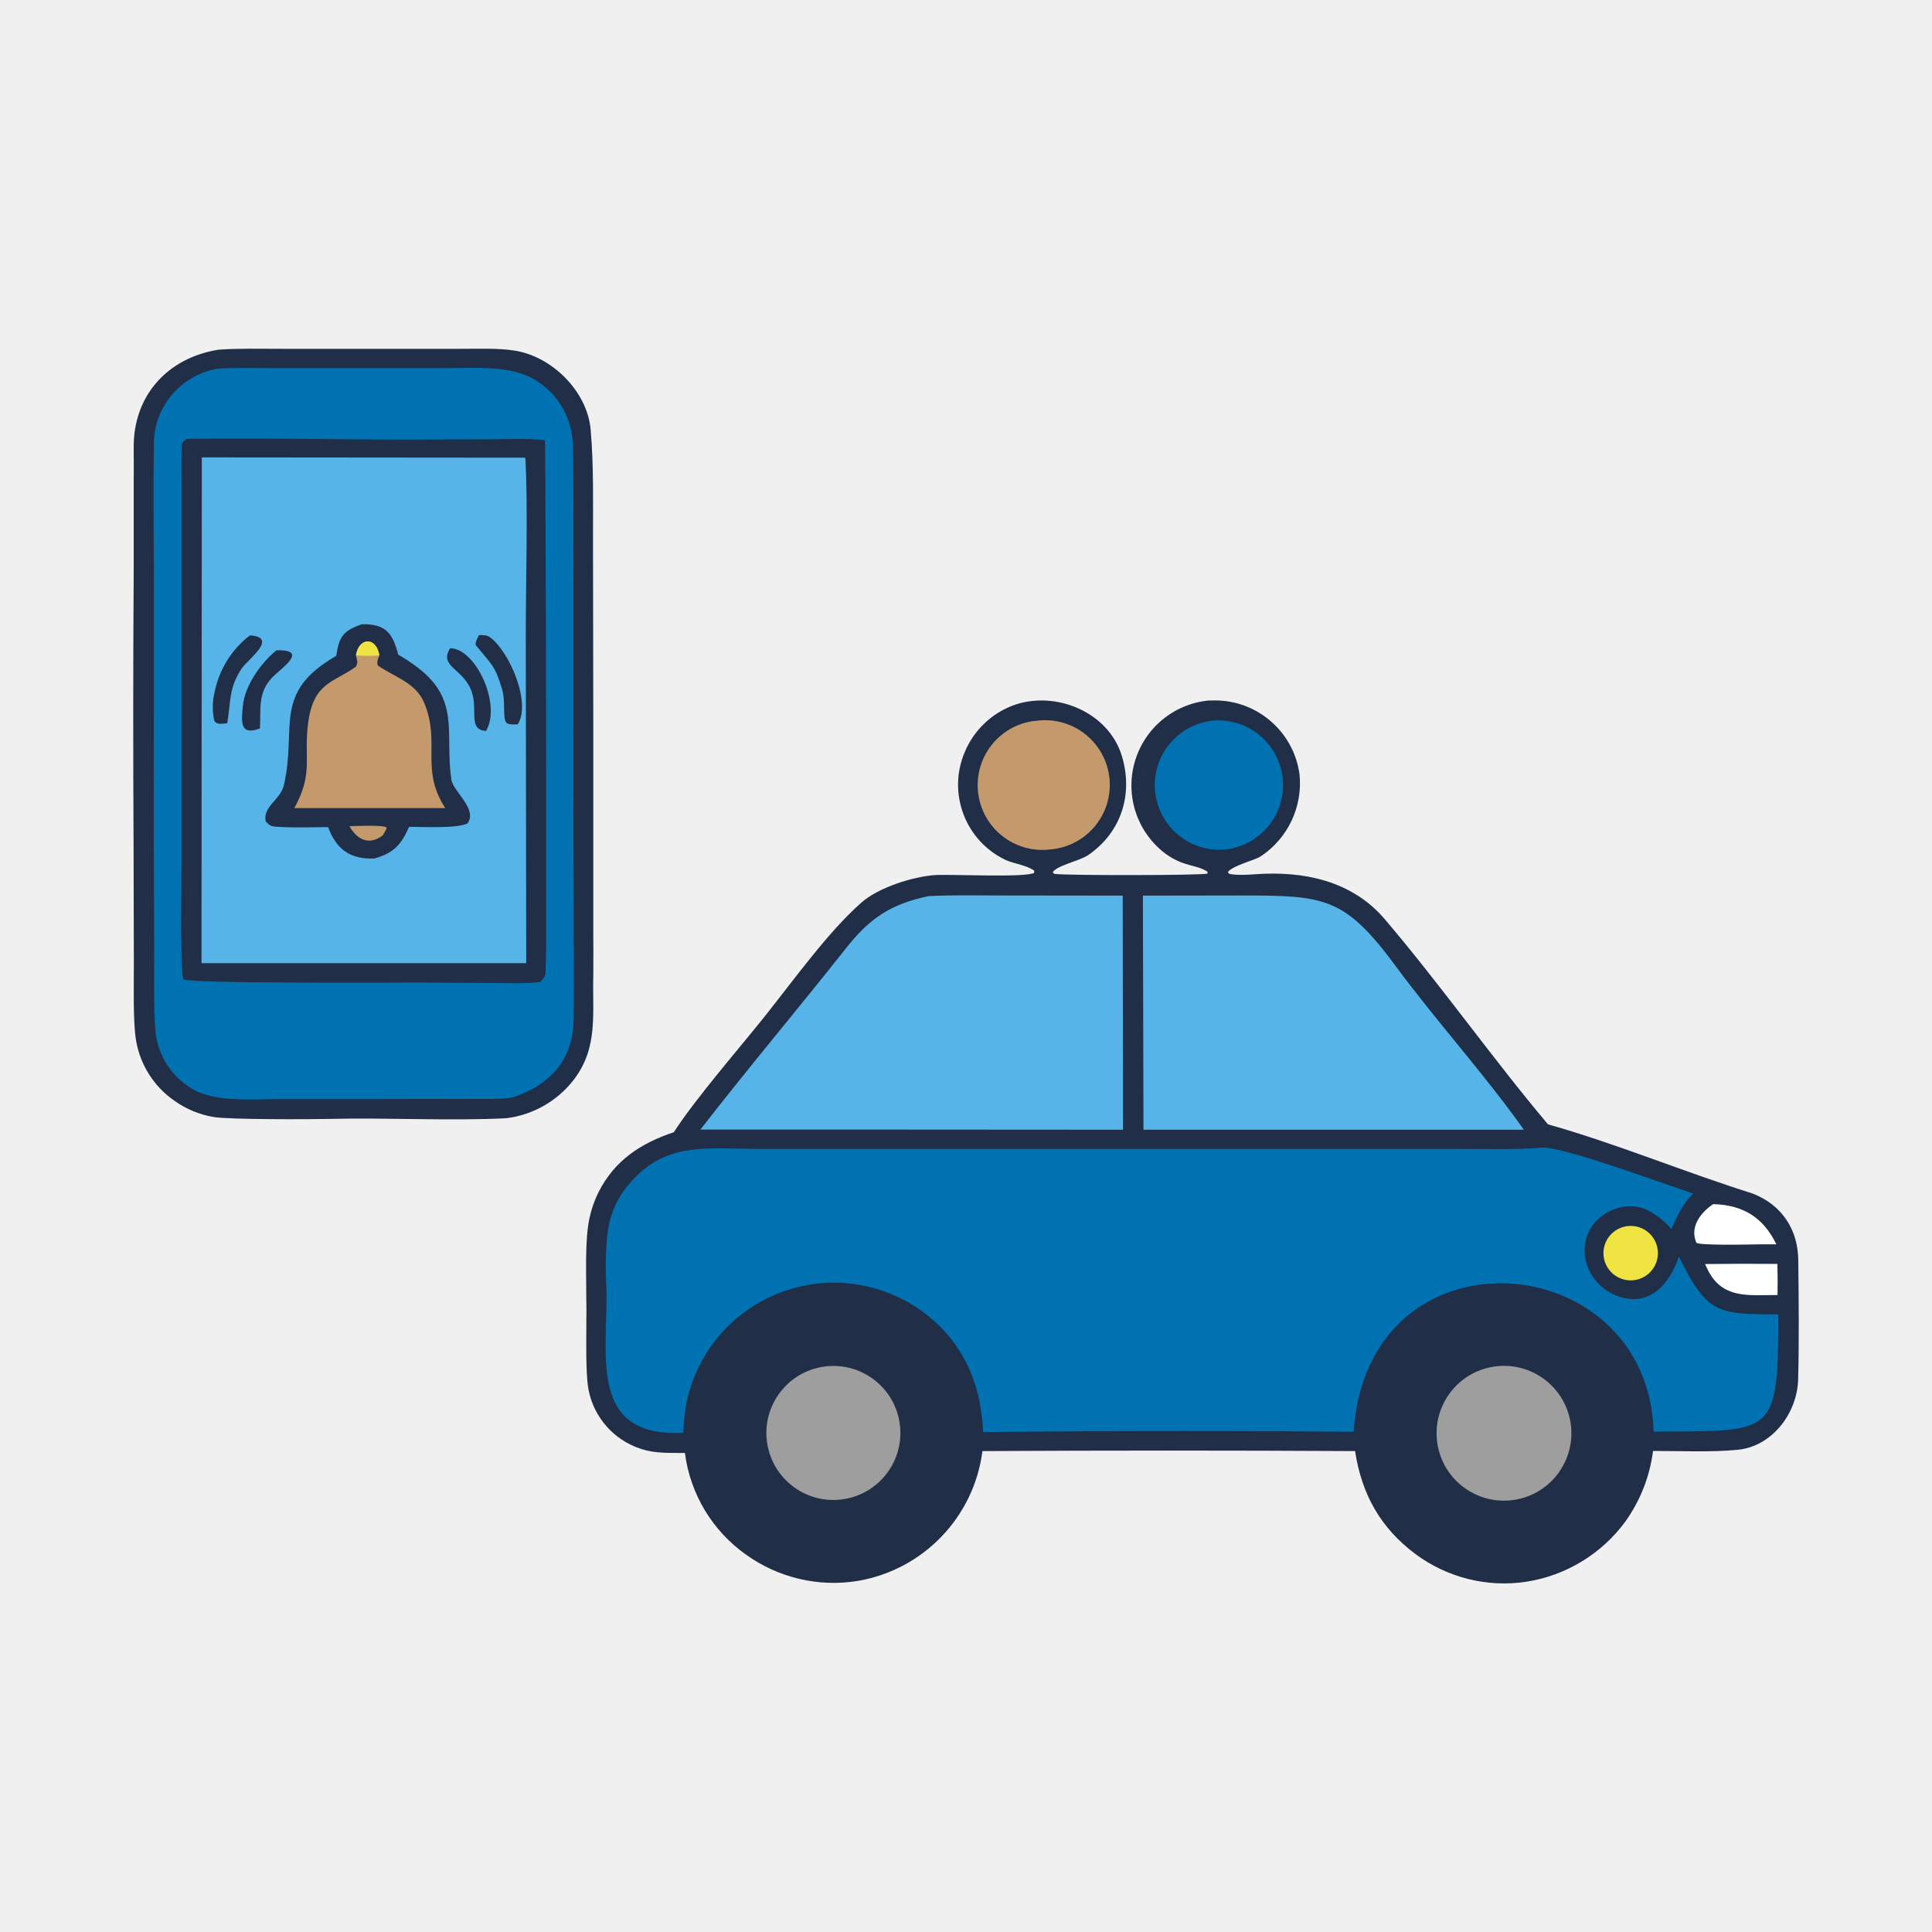
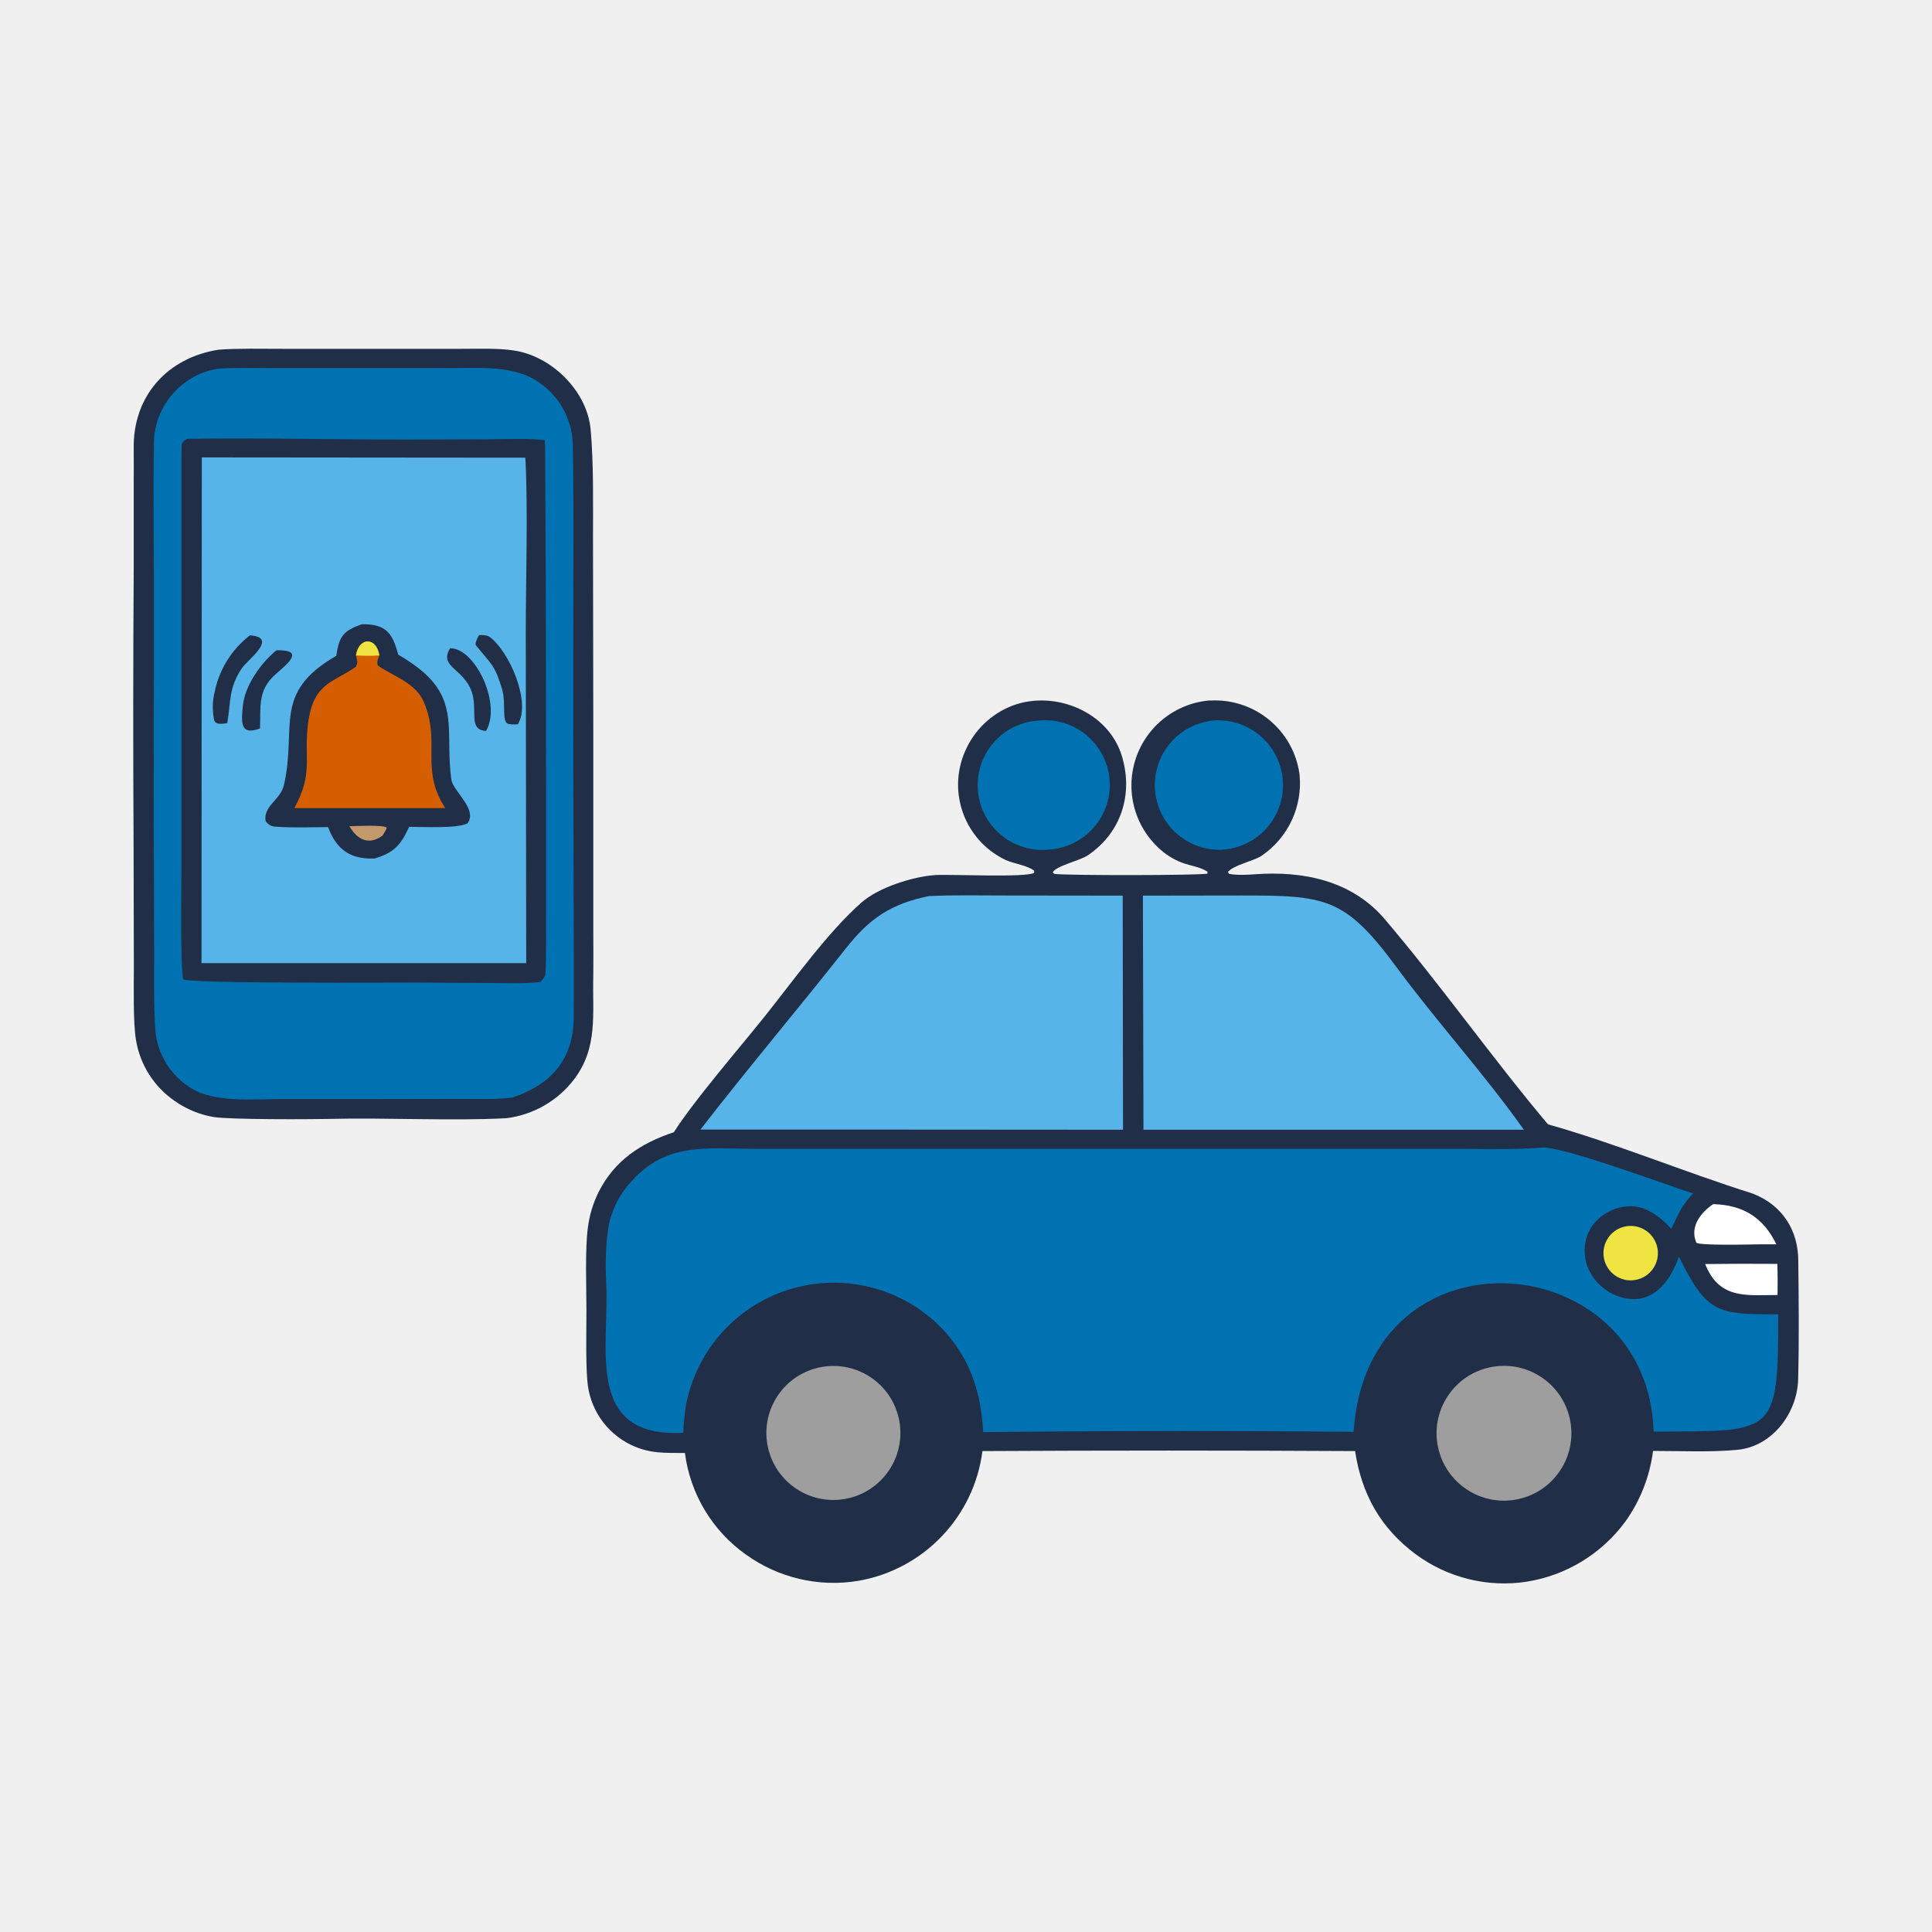
<svg xmlns="http://www.w3.org/2000/svg" width="512" height="512" viewBox="362.9 430 1322.1 1322.1">
  <path fill="#202F47" d="M1191 909.4a58.4 58.4 0 0 1 61.2 50.6 60 60 0 0 1-26.1 55.7c-4.5 3.2-19.3 6.3-23 11.1l1 1.2c4.7 1 12.3.7 17.2.3 33.3-2.5 66.7 4.2 89.3 30.8 38.6 45.4 73.3 94.8 111.6 140.3 46.2 13 94 32.9 140.2 47.4 20.3 8 31 25 31.1 46 .3 26.6.6 54.9-.1 81.3-.7 23-17.7 45.6-41.2 48-18 1.8-39.7.8-58.1.8a106 106 0 0 1-19 48.4 104 104 0 0 1-67.6 41.1c-26.7 4.1-54-2.7-75.8-18.8-24.2-18-37-41.2-41.5-70.6q-127.5-.7-255 0a103.5 103.5 0 0 1-85 88.8c-26.9 4.5-54.5-2-76.6-17.8a101 101 0 0 1-42-69.7c-14-.1-24.1.6-37-5.6a53 53 0 0 1-29.8-44.3c-1.1-11.8-.6-35.2-.6-47.8 0-15.8-1-42 1-56.6a76 76 0 0 1 7.3-24.2c11-21.8 29-33.5 51.5-41 14.7-22.8 44.1-56.6 62-79 19.5-24.4 43.5-58 66.2-78 11.6-10.4 35.4-18 51-19 11-.6 61.8 1.9 67.4-1.5v-1.5c-5-3.7-13.3-4.6-19.3-7.2a57 57 0 0 1-28.1-74.2 58 58 0 0 1 33-31.7c28.9-10.5 65.2 4.4 74.4 34.6 7.9 26.1-.3 52.3-23.1 67.9-6.2 4.1-21.9 7.2-24.2 11.8l1.1 1c7.3 1.2 101.7 1.1 104.8-.2v-1.3c-8.5-5.3-15.7-3-28.6-12.2a58.4 58.4 0 0 1 30.3-105" />
  <path fill="#0072B2" d="M1417.5 1215.4c12.2-2 86.1 25.6 104 31.3-8 8.5-9.9 13.8-14.9 24.3a54 54 0 0 0-15.4-12.4c-14.6-8-34.8 0-41.4 15a31 31 0 0 0 0 24.5c3.9 8.7 11 15.5 20 18.8 22 8 35.5-8.1 42-27 19 38.5 25.7 39.7 68 39.5 0 84.4-2.8 79.6-85.3 80.3-3.8-127.7-195.8-142.9-205.3.1q-116.2-1.1-232.3 0l-21.2.2c-1.4-26-8-47.8-25.4-67.9a103 103 0 0 0-178.1 50.2q-1.4 9-1.7 18.2c-68 3.5-50.4-58-52.8-103-.6-12.1-.4-31.4 2.7-42.9q3.7-13.4 12.6-23.9c24.7-29.5 52.4-24.6 86.8-24.5h480.9c16.9 0 40.4.6 56.8-.8" />
  <path fill="#56B4E9" d="M998.6 1043.2c16-.8 34.5-.4 50.8-.4l81.8.1.2 160.2-153.9-.1H842.2c32.3-41.7 66.6-82.3 99.3-123.7 16.5-21 31-30.7 57-36.1M1145 1042.9l67.1-.1c57.6 0 71 .9 106.4 49 27.3 37 60.3 73.3 87.2 111.3h-260.3z" />
  <path fill="#9E9E9E" d="M1382.9 1365.6a46.1 46.1 0 1 1 18.4 90.4 46.1 46.1 0 0 1-18.4-90.4M924.4 1365.6a45.8 45.8 0 1 1 17.6 90 45.8 45.8 0 0 1-17.6-90" />
-   <path fill="#C49A6C" d="M1071 923.4a44.3 44.3 0 1 1 10.5 87.9 44.3 44.3 0 0 1-10.5-88" />
+   <path fill="#0072B2" d="M1071 923.4a44.3 44.3 0 1 1 10.5 87.9 44.3 44.3 0 0 1-10.5-88" />
  <path fill="#0072B2" d="M1190.3 923.4a44.3 44.3 0 1 1 8.4 88.1 44.3 44.3 0 0 1-8.4-88" />
  <path fill="#FFF" d="M1535.3 1254c20.6.6 34.3 9.2 43.2 27.5h-11.2c-5.5.1-42.6 1-43.6-1.2-4.7-11 3.4-20.9 11.6-26.3" />
  <path fill="#F0E442" d="M1473.8 1269.6a18.6 18.6 0 1 1 10 35.9 18.6 18.6 0 0 1-10-35.9" />
  <path fill="#FFF" d="M1529.7 1295q24.7-.3 49.5-.1.3 10.7.1 21.3c-20.2 0-39 3.2-48.8-19.5z" />
  <path fill="#202F47" d="M512.5 669.3c13-1 30.4-.6 43.6-.6h123.1c11 0 24.5-.5 35.1 1.1 26 3.7 50.5 27.8 52.8 54.3 2.1 23.4 1.6 49.9 1.6 73.7l.2 131.9v138.1q.1 15 0 30c-.7 26 3.5 49-13.3 71a69 69 0 0 1-46 26.4c-37.6 2-83.1-.5-121.5.5-13.7.3-68 .5-79-1.3a65 65 0 0 1-26.8-11.1A63 63 0 0 1 456 1142c-2.1-12.5-1.5-36.6-1.5-50.4l-.2-85.9q-.5-93 .1-186V761q.1-12 0-24c-.6-36 23-62.2 58.1-67.7" />
  <path fill="#0072B2" d="M512 682.3c10.5-.8 25-.4 35.8-.4H670c18.2 0 38-1.7 54.9 5.8a53 53 0 0 1 30 47.5q.6 39.3.4 78.6l-.1 125 .3 121.2c0 22.3.3 44.6 0 67-.4 28.2-15.7 45.3-41.8 54-9 1.5-24.9 1-34.6 1l-54.6.1H555c-19 0-45.1 2.6-61.3-7.4a52 52 0 0 1-23.6-33.4c-2.3-10.4-1.7-45-1.7-57.5l-.3-83.2.1-167.7c0-32.5-.5-65 0-97.5a52.4 52.4 0 0 1 43.7-53.1" />
  <path fill="#202F47" d="M490.7 730.3c49.7-.8 103.3.6 153.5.5l55.3-.2c11.2-.1 25.3-.7 36.2.6l.2 3.3q.7 115.6.7 231.3v85c0 14.8.2 30.1-.4 45 0 2.6-1.8 4.3-3.6 6.2-8.7 1.2-22 .7-31.4.7l-51.8-.3c-15.3 0-155.8.8-161-2.2-2.3-4.8-1.3-70.9-1.3-80.2V762.8c0-9-.1-18.4.1-27.3.1-3.1 1.4-3.4 3.5-5.2" />
  <path fill="#56B4E9" d="m501 743 221.4.2c1.9 34.5.3 84 .3 119.5l.3 226.4H500.8z" />
  <path fill="#202F47" d="M610.4 857.2c16.4-.4 21.2 6 25 20.8q5.3 3 10.3 6.6c33.2 23.2 21.3 46.2 26.1 79 1.2 8 18.2 20.2 11 29.9-7.7 3.6-29.9 2.3-39.9 2.3l-2.8 5.7c-5.2 9.4-11.2 13.2-21 16-16.7.6-26-6.3-31.7-21.5-11.3.1-23.4.5-34.6-.2-4.5-.2-5.7-1-8.1-3.8-2-10.3 10.2-14.6 12.5-24.8 9.1-39.7-8.3-63 35.8-88.4 2-13.3 4.6-17 17.4-21.6" />
-   <path fill="#C49A6C" d="M606.5 878.4c2-12.5 14-12.8 16 .1-.7 1.6-2.5 6-.5 7.3 11 7.5 25.6 11.5 31.2 25.2 11.4 27.5-3 45.2 14.4 72H564.3c13.4-24.3 6.2-34 9.5-58.6 3.8-27.8 17.6-27.2 32.8-38.3 1.4-3.8.8-3-.1-7.7" />
+   <path fill="#D55E00" d="M606.5 878.4c2-12.5 14-12.8 16 .1-.7 1.6-2.5 6-.5 7.3 11 7.5 25.6 11.5 31.2 25.2 11.4 27.5-3 45.2 14.4 72H564.3c13.4-24.3 6.2-34 9.5-58.6 3.8-27.8 17.6-27.2 32.8-38.3 1.4-3.8.8-3-.1-7.7" />
  <path fill="#F0E442" d="M606.5 878.4c2-12.5 14-12.8 16 .1-4.5.4-11.7.3-16 0" />
  <path fill="#C49A6C" d="M602 995.4c3.7-.1 23.9-1.1 25.5 1 0 1-2.2 4.4-2.8 5.4-9.3 6.8-17.2 3-22.7-6.4" />
  <path fill="#202F47" d="M690.7 864.6c2.1 0 5.3-.1 7.3 1.3 13.3 9.6 28.7 44.8 19.2 59.8-2.7 0-3.9.2-6.3-.3-5-1-1.5-13.7-4.4-23.7-4.9-16.6-7.2-16.8-17.9-30.1-1-1.3 1.3-5.6 2.1-7M534 864.8c19.8 1.3-1.7 16.7-5.6 22.5-9.2 13.6-7.5 23.4-10 37.6-2.6.2-7.6 1.5-8.9-1.9a43 43 0 0 1 .3-19.5 65 65 0 0 1 24.1-38.7M552 875c20.2-.5 7.4 9.4-.4 16.3-12.8 11.2-10.1 22.9-10.8 37.2-13.5 5-12.9-3.8-11.7-15.5 1.3-13.8 12.4-29.5 23-38" />
  <path fill="#202F47" d="M671 873.6c17.3 0 35.3 38.4 24.5 56.6-12.4-.8-5.6-13.6-9.6-26.2-5.3-16.7-23-17.3-15-30.4" />
</svg>
